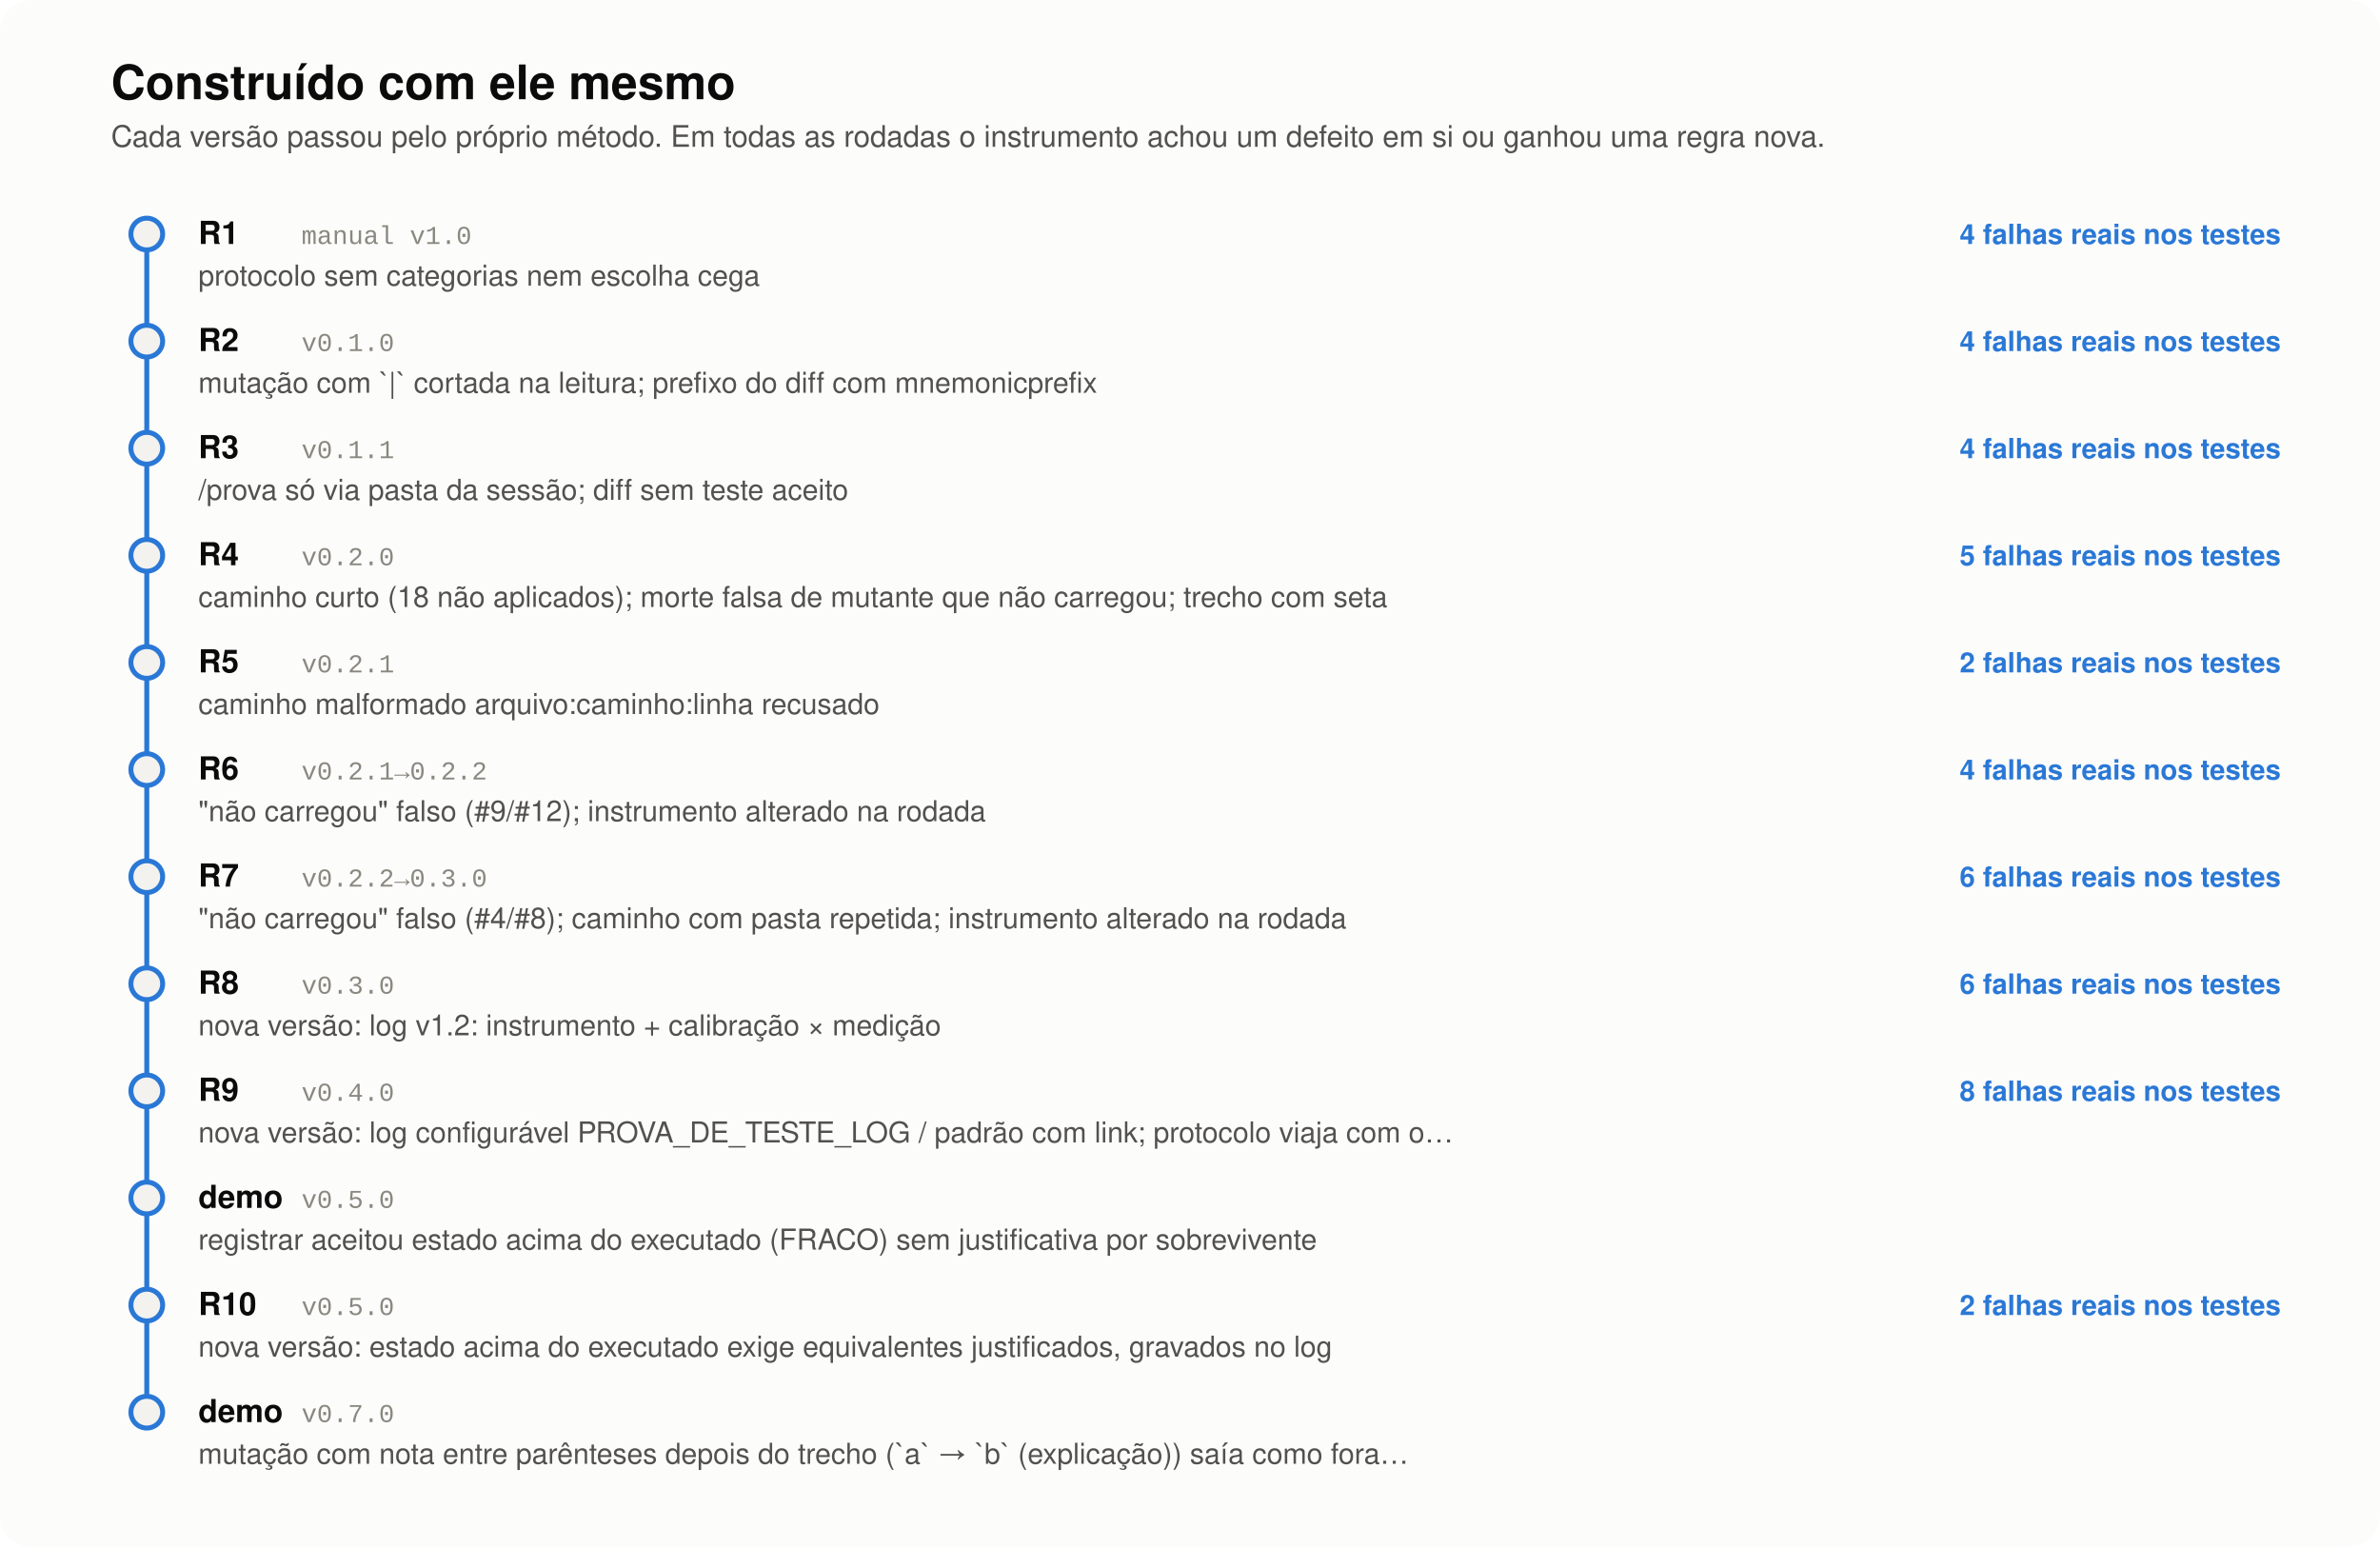
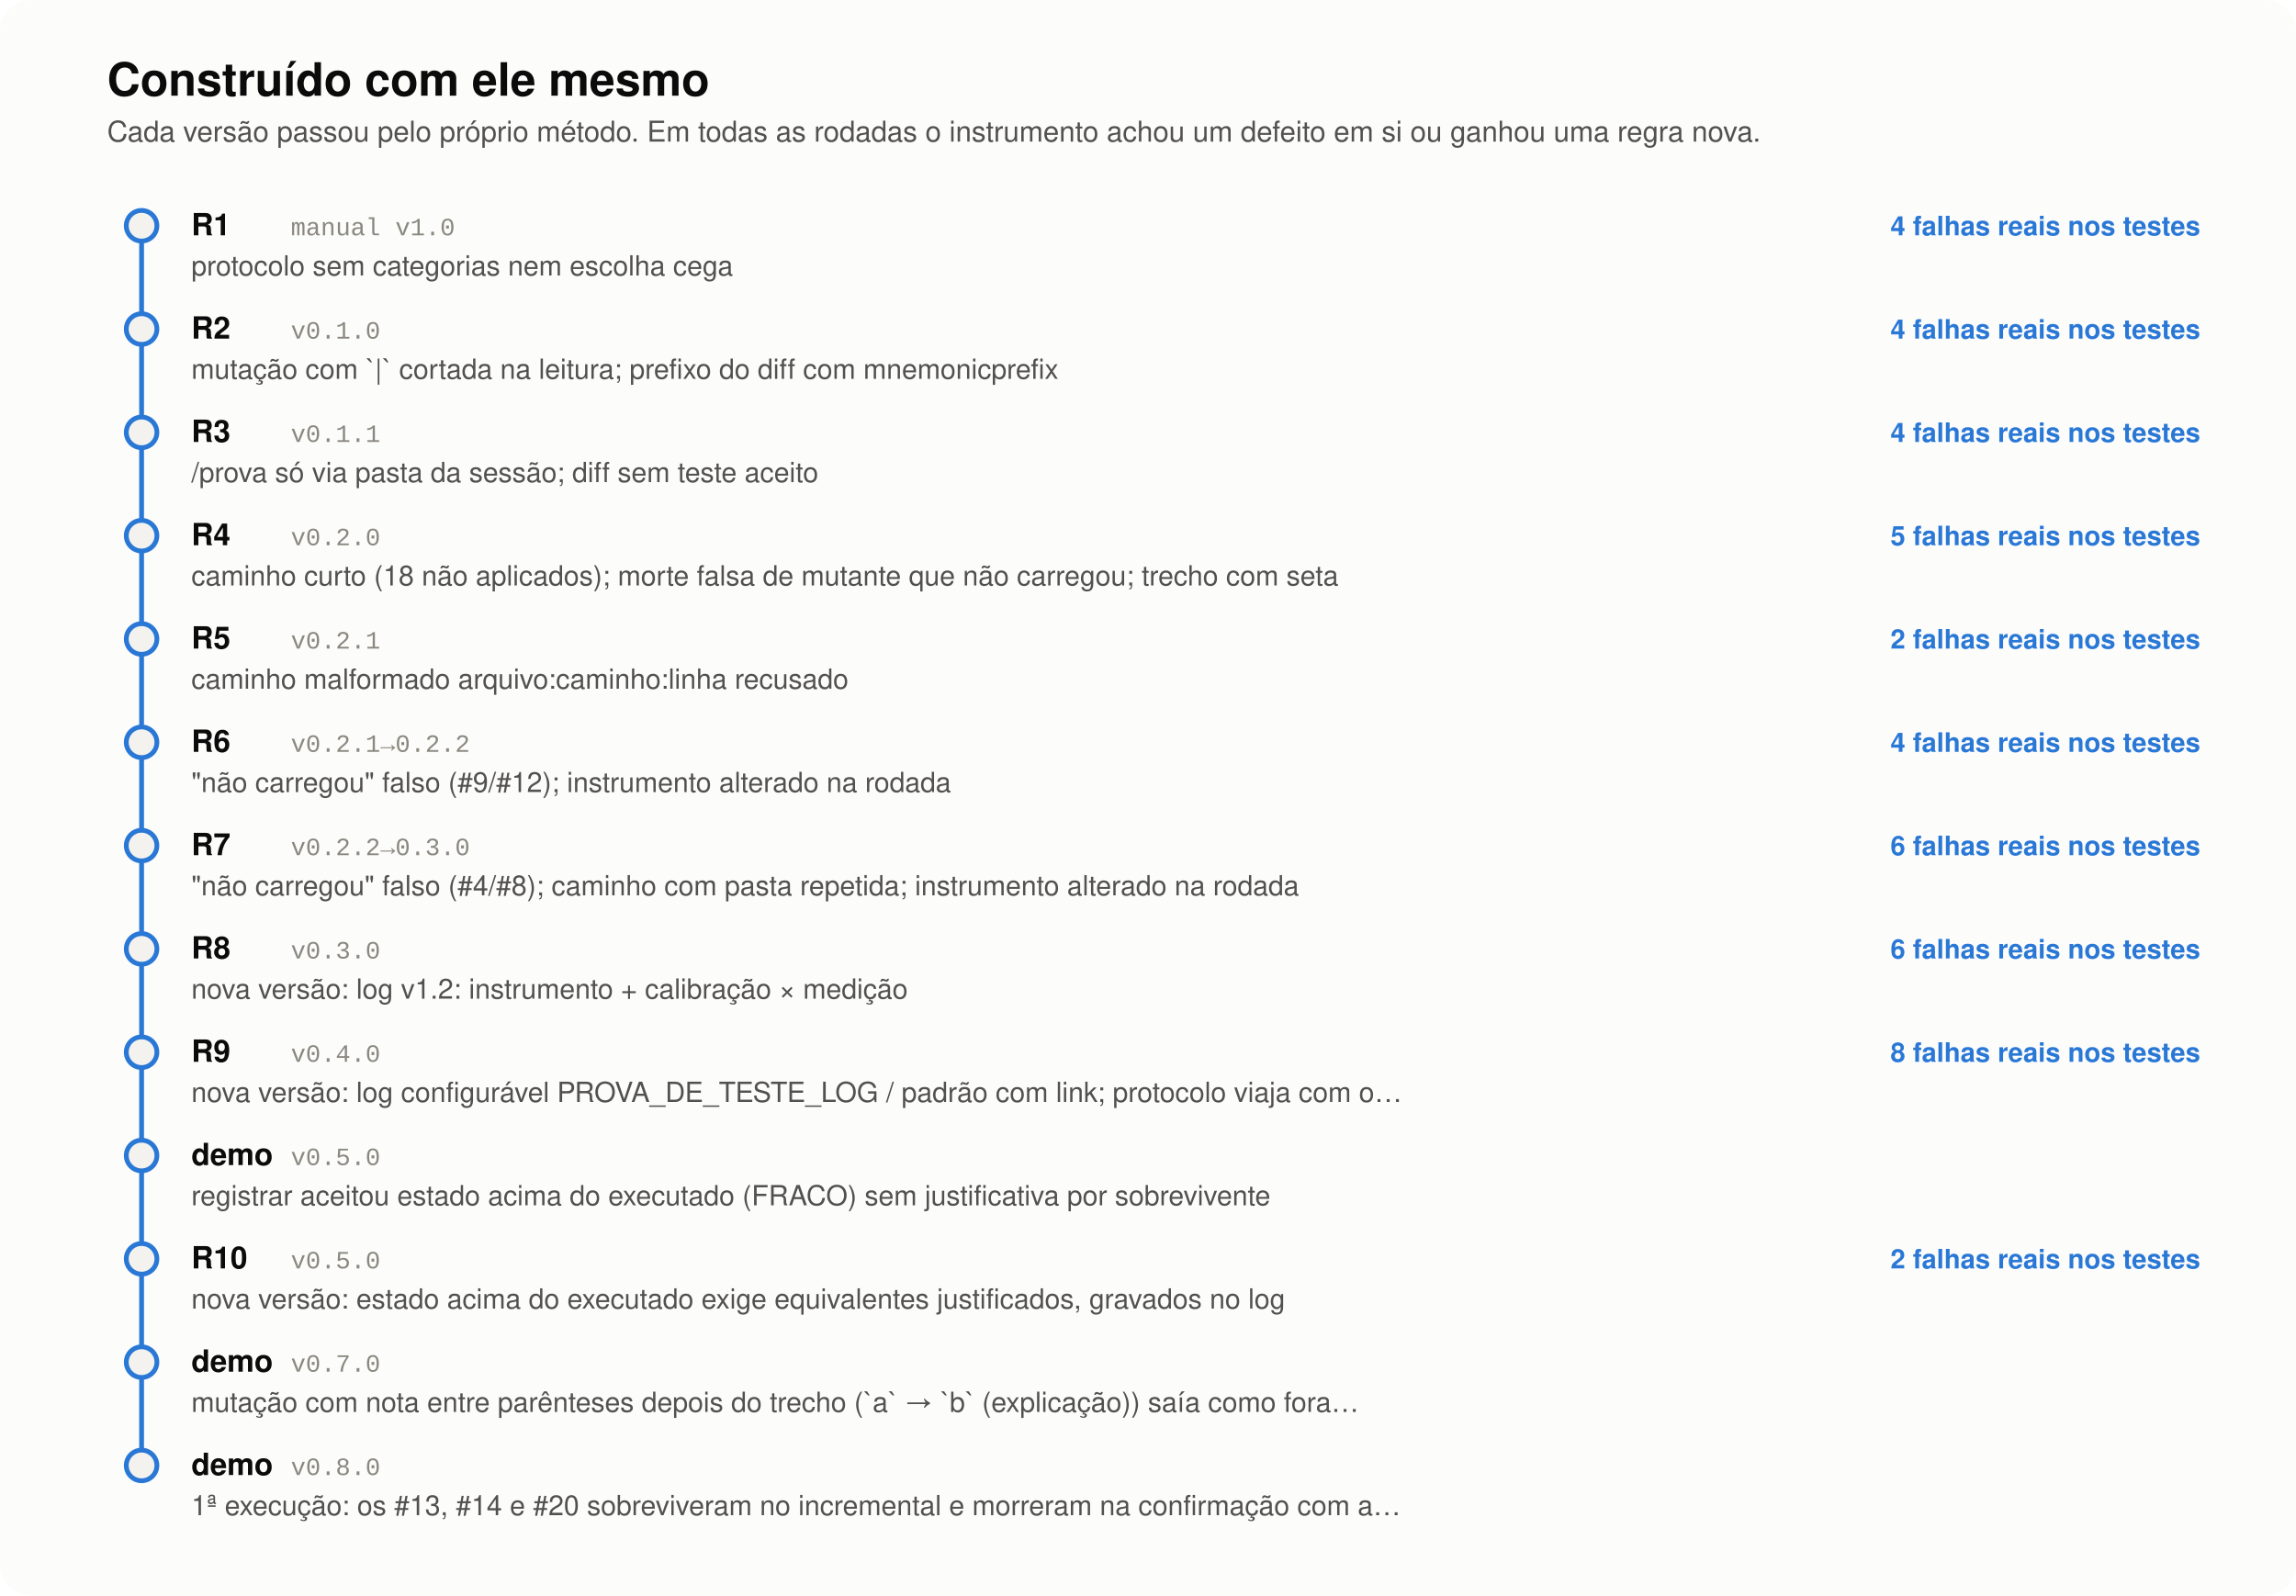
- <svg xmlns="http://www.w3.org/2000/svg" viewBox="0 0 1200 780" width="1200" height="780" role="img" aria-label="Linha do tempo das rodadas de calibração do instrumento" font-family="ui-sans-serif, -apple-system, 'Segoe UI', Helvetica, Arial, sans-serif">
+ <svg xmlns="http://www.w3.org/2000/svg" viewBox="0 0 1200 834" width="1200" height="834" role="img" aria-label="Linha do tempo das rodadas de calibração do instrumento" font-family="ui-sans-serif, -apple-system, 'Segoe UI', Helvetica, Arial, sans-serif">
  <style>
  .sup { fill: #fcfcfb; } .sup2 { fill: #f3f2ef; } .borda { stroke: #dedcd5; }
  .t1 { fill: #0b0b0b; } .t2 { fill: #52514e; } .t3 { fill: #8a887f; }
  .ac { fill: #2a78d6; } .acs { stroke: #2a78d6; } .acf { fill: #e8f1fb; }
  .ok { fill: #0f7a3d; } .okf { fill: #e3f3e8; }
  @media (prefers-color-scheme: dark) {
    .sup { fill: #1a1a19; } .sup2 { fill: #232322; } .borda { stroke: #3a3936; }
    .t1 { fill: #f0efec; } .t2 { fill: #c3c2b7; } .t3 { fill: #8f8d84; }
    .ac { fill: #3987e5; } .acs { stroke: #3987e5; } .acf { fill: #1d2c40; }
    .ok { fill: #4cc27a; } .okf { fill: #16301f; }
  }
  @media (prefers-reduced-motion: reduce) { * { animation: none !important; } }
</style>
-   <rect width="1200" height="780" rx="16" class="sup" />
+   <rect width="1200" height="834" rx="16" class="sup" />
  <text x="56" y="50" font-size="24" font-weight="800" class="t1">Construído com ele mesmo</text>
  <text x="56" y="74" font-size="15" class="t2">Cada versão passou pelo próprio método. Em todas as rodadas o instrumento achou um defeito em si ou ganhou uma regra nova.</text>
  <line x1="74" y1="126" x2="74" y2="164" class="acs" stroke-width="2.5" />
  <circle cx="74" cy="118" r="8" class="sup2 acs" stroke-width="2.5" />
  <text x="100" y="123" font-size="16" font-weight="700" class="t1">R1</text>
  <text x="152" y="123" font-size="13" class="t3" font-family="ui-monospace, 'SF Mono', Menlo, Consolas, 'Liberation Mono', monospace">manual v1.0</text>
  <text x="100" y="144" font-size="14.5" class="t2">protocolo sem categorias nem escolha cega</text>
  <text x="1150" y="123" font-size="14" class="ac" text-anchor="end" font-weight="700">4 falhas reais nos testes</text>
  <line x1="74" y1="180" x2="74" y2="218" class="acs" stroke-width="2.5" />
  <circle cx="74" cy="172" r="8" class="sup2 acs" stroke-width="2.5" />
  <text x="100" y="177" font-size="16" font-weight="700" class="t1">R2</text>
  <text x="152" y="177" font-size="13" class="t3" font-family="ui-monospace, 'SF Mono', Menlo, Consolas, 'Liberation Mono', monospace">v0.1.0</text>
  <text x="100" y="198" font-size="14.5" class="t2">mutação com `|` cortada na leitura; prefixo do diff com mnemonicprefix</text>
  <text x="1150" y="177" font-size="14" class="ac" text-anchor="end" font-weight="700">4 falhas reais nos testes</text>
  <line x1="74" y1="234" x2="74" y2="272" class="acs" stroke-width="2.5" />
  <circle cx="74" cy="226" r="8" class="sup2 acs" stroke-width="2.5" />
  <text x="100" y="231" font-size="16" font-weight="700" class="t1">R3</text>
  <text x="152" y="231" font-size="13" class="t3" font-family="ui-monospace, 'SF Mono', Menlo, Consolas, 'Liberation Mono', monospace">v0.1.1</text>
  <text x="100" y="252" font-size="14.5" class="t2">/prova só via pasta da sessão; diff sem teste aceito</text>
  <text x="1150" y="231" font-size="14" class="ac" text-anchor="end" font-weight="700">4 falhas reais nos testes</text>
  <line x1="74" y1="288" x2="74" y2="326" class="acs" stroke-width="2.5" />
  <circle cx="74" cy="280" r="8" class="sup2 acs" stroke-width="2.5" />
  <text x="100" y="285" font-size="16" font-weight="700" class="t1">R4</text>
  <text x="152" y="285" font-size="13" class="t3" font-family="ui-monospace, 'SF Mono', Menlo, Consolas, 'Liberation Mono', monospace">v0.2.0</text>
  <text x="100" y="306" font-size="14.5" class="t2">caminho curto (18 não aplicados); morte falsa de mutante que não carregou; trecho com seta</text>
  <text x="1150" y="285" font-size="14" class="ac" text-anchor="end" font-weight="700">5 falhas reais nos testes</text>
  <line x1="74" y1="342" x2="74" y2="380" class="acs" stroke-width="2.5" />
  <circle cx="74" cy="334" r="8" class="sup2 acs" stroke-width="2.5" />
  <text x="100" y="339" font-size="16" font-weight="700" class="t1">R5</text>
  <text x="152" y="339" font-size="13" class="t3" font-family="ui-monospace, 'SF Mono', Menlo, Consolas, 'Liberation Mono', monospace">v0.2.1</text>
  <text x="100" y="360" font-size="14.5" class="t2">caminho malformado arquivo:caminho:linha recusado</text>
  <text x="1150" y="339" font-size="14" class="ac" text-anchor="end" font-weight="700">2 falhas reais nos testes</text>
  <line x1="74" y1="396" x2="74" y2="434" class="acs" stroke-width="2.5" />
  <circle cx="74" cy="388" r="8" class="sup2 acs" stroke-width="2.5" />
  <text x="100" y="393" font-size="16" font-weight="700" class="t1">R6</text>
  <text x="152" y="393" font-size="13" class="t3" font-family="ui-monospace, 'SF Mono', Menlo, Consolas, 'Liberation Mono', monospace">v0.2.1→0.2.2</text>
  <text x="100" y="414" font-size="14.5" class="t2">"não carregou" falso (#9/#12); instrumento alterado na rodada</text>
  <text x="1150" y="393" font-size="14" class="ac" text-anchor="end" font-weight="700">4 falhas reais nos testes</text>
  <line x1="74" y1="450" x2="74" y2="488" class="acs" stroke-width="2.5" />
  <circle cx="74" cy="442" r="8" class="sup2 acs" stroke-width="2.5" />
  <text x="100" y="447" font-size="16" font-weight="700" class="t1">R7</text>
  <text x="152" y="447" font-size="13" class="t3" font-family="ui-monospace, 'SF Mono', Menlo, Consolas, 'Liberation Mono', monospace">v0.2.2→0.3.0</text>
  <text x="100" y="468" font-size="14.5" class="t2">"não carregou" falso (#4/#8); caminho com pasta repetida; instrumento alterado na rodada</text>
  <text x="1150" y="447" font-size="14" class="ac" text-anchor="end" font-weight="700">6 falhas reais nos testes</text>
  <line x1="74" y1="504" x2="74" y2="542" class="acs" stroke-width="2.5" />
  <circle cx="74" cy="496" r="8" class="sup2 acs" stroke-width="2.5" />
  <text x="100" y="501" font-size="16" font-weight="700" class="t1">R8</text>
  <text x="152" y="501" font-size="13" class="t3" font-family="ui-monospace, 'SF Mono', Menlo, Consolas, 'Liberation Mono', monospace">v0.3.0</text>
  <text x="100" y="522" font-size="14.5" class="t2">nova versão: log v1.2: instrumento + calibração × medição</text>
  <text x="1150" y="501" font-size="14" class="ac" text-anchor="end" font-weight="700">6 falhas reais nos testes</text>
  <line x1="74" y1="558" x2="74" y2="596" class="acs" stroke-width="2.5" />
  <circle cx="74" cy="550" r="8" class="sup2 acs" stroke-width="2.5" />
  <text x="100" y="555" font-size="16" font-weight="700" class="t1">R9</text>
  <text x="152" y="555" font-size="13" class="t3" font-family="ui-monospace, 'SF Mono', Menlo, Consolas, 'Liberation Mono', monospace">v0.4.0</text>
  <text x="100" y="576" font-size="14.5" class="t2">nova versão: log configurável PROVA_DE_TESTE_LOG / padrão com link; protocolo viaja com o…</text>
  <text x="1150" y="555" font-size="14" class="ac" text-anchor="end" font-weight="700">8 falhas reais nos testes</text>
  <line x1="74" y1="612" x2="74" y2="650" class="acs" stroke-width="2.5" />
  <circle cx="74" cy="604" r="8" class="sup2 acs" stroke-width="2.5" />
  <text x="100" y="609" font-size="16" font-weight="700" class="t1">demo</text>
  <text x="152" y="609" font-size="13" class="t3" font-family="ui-monospace, 'SF Mono', Menlo, Consolas, 'Liberation Mono', monospace">v0.5.0</text>
  <text x="100" y="630" font-size="14.5" class="t2">registrar aceitou estado acima do executado (FRACO) sem justificativa por sobrevivente</text>
  <line x1="74" y1="666" x2="74" y2="704" class="acs" stroke-width="2.5" />
  <circle cx="74" cy="658" r="8" class="sup2 acs" stroke-width="2.5" />
  <text x="100" y="663" font-size="16" font-weight="700" class="t1">R10</text>
  <text x="152" y="663" font-size="13" class="t3" font-family="ui-monospace, 'SF Mono', Menlo, Consolas, 'Liberation Mono', monospace">v0.5.0</text>
  <text x="100" y="684" font-size="14.5" class="t2">nova versão: estado acima do executado exige equivalentes justificados, gravados no log</text>
  <text x="1150" y="663" font-size="14" class="ac" text-anchor="end" font-weight="700">2 falhas reais nos testes</text>
+   <line x1="74" y1="720" x2="74" y2="758" class="acs" stroke-width="2.5" />
  <circle cx="74" cy="712" r="8" class="sup2 acs" stroke-width="2.5" />
  <text x="100" y="717" font-size="16" font-weight="700" class="t1">demo</text>
  <text x="152" y="717" font-size="13" class="t3" font-family="ui-monospace, 'SF Mono', Menlo, Consolas, 'Liberation Mono', monospace">v0.7.0</text>
  <text x="100" y="738" font-size="14.5" class="t2">mutação com nota entre parênteses depois do trecho (`a` → `b` (explicação)) saía como fora…</text>
+   <circle cx="74" cy="766" r="8" class="sup2 acs" stroke-width="2.5" />
+   <text x="100" y="771" font-size="16" font-weight="700" class="t1">demo</text>
+   <text x="152" y="771" font-size="13" class="t3" font-family="ui-monospace, 'SF Mono', Menlo, Consolas, 'Liberation Mono', monospace">v0.8.0</text>
+   <text x="100" y="792" font-size="14.5" class="t2">1ª execução: os #13, #14 e #20 sobreviveram no incremental e morreram na confirmação com a…</text>
</svg>
